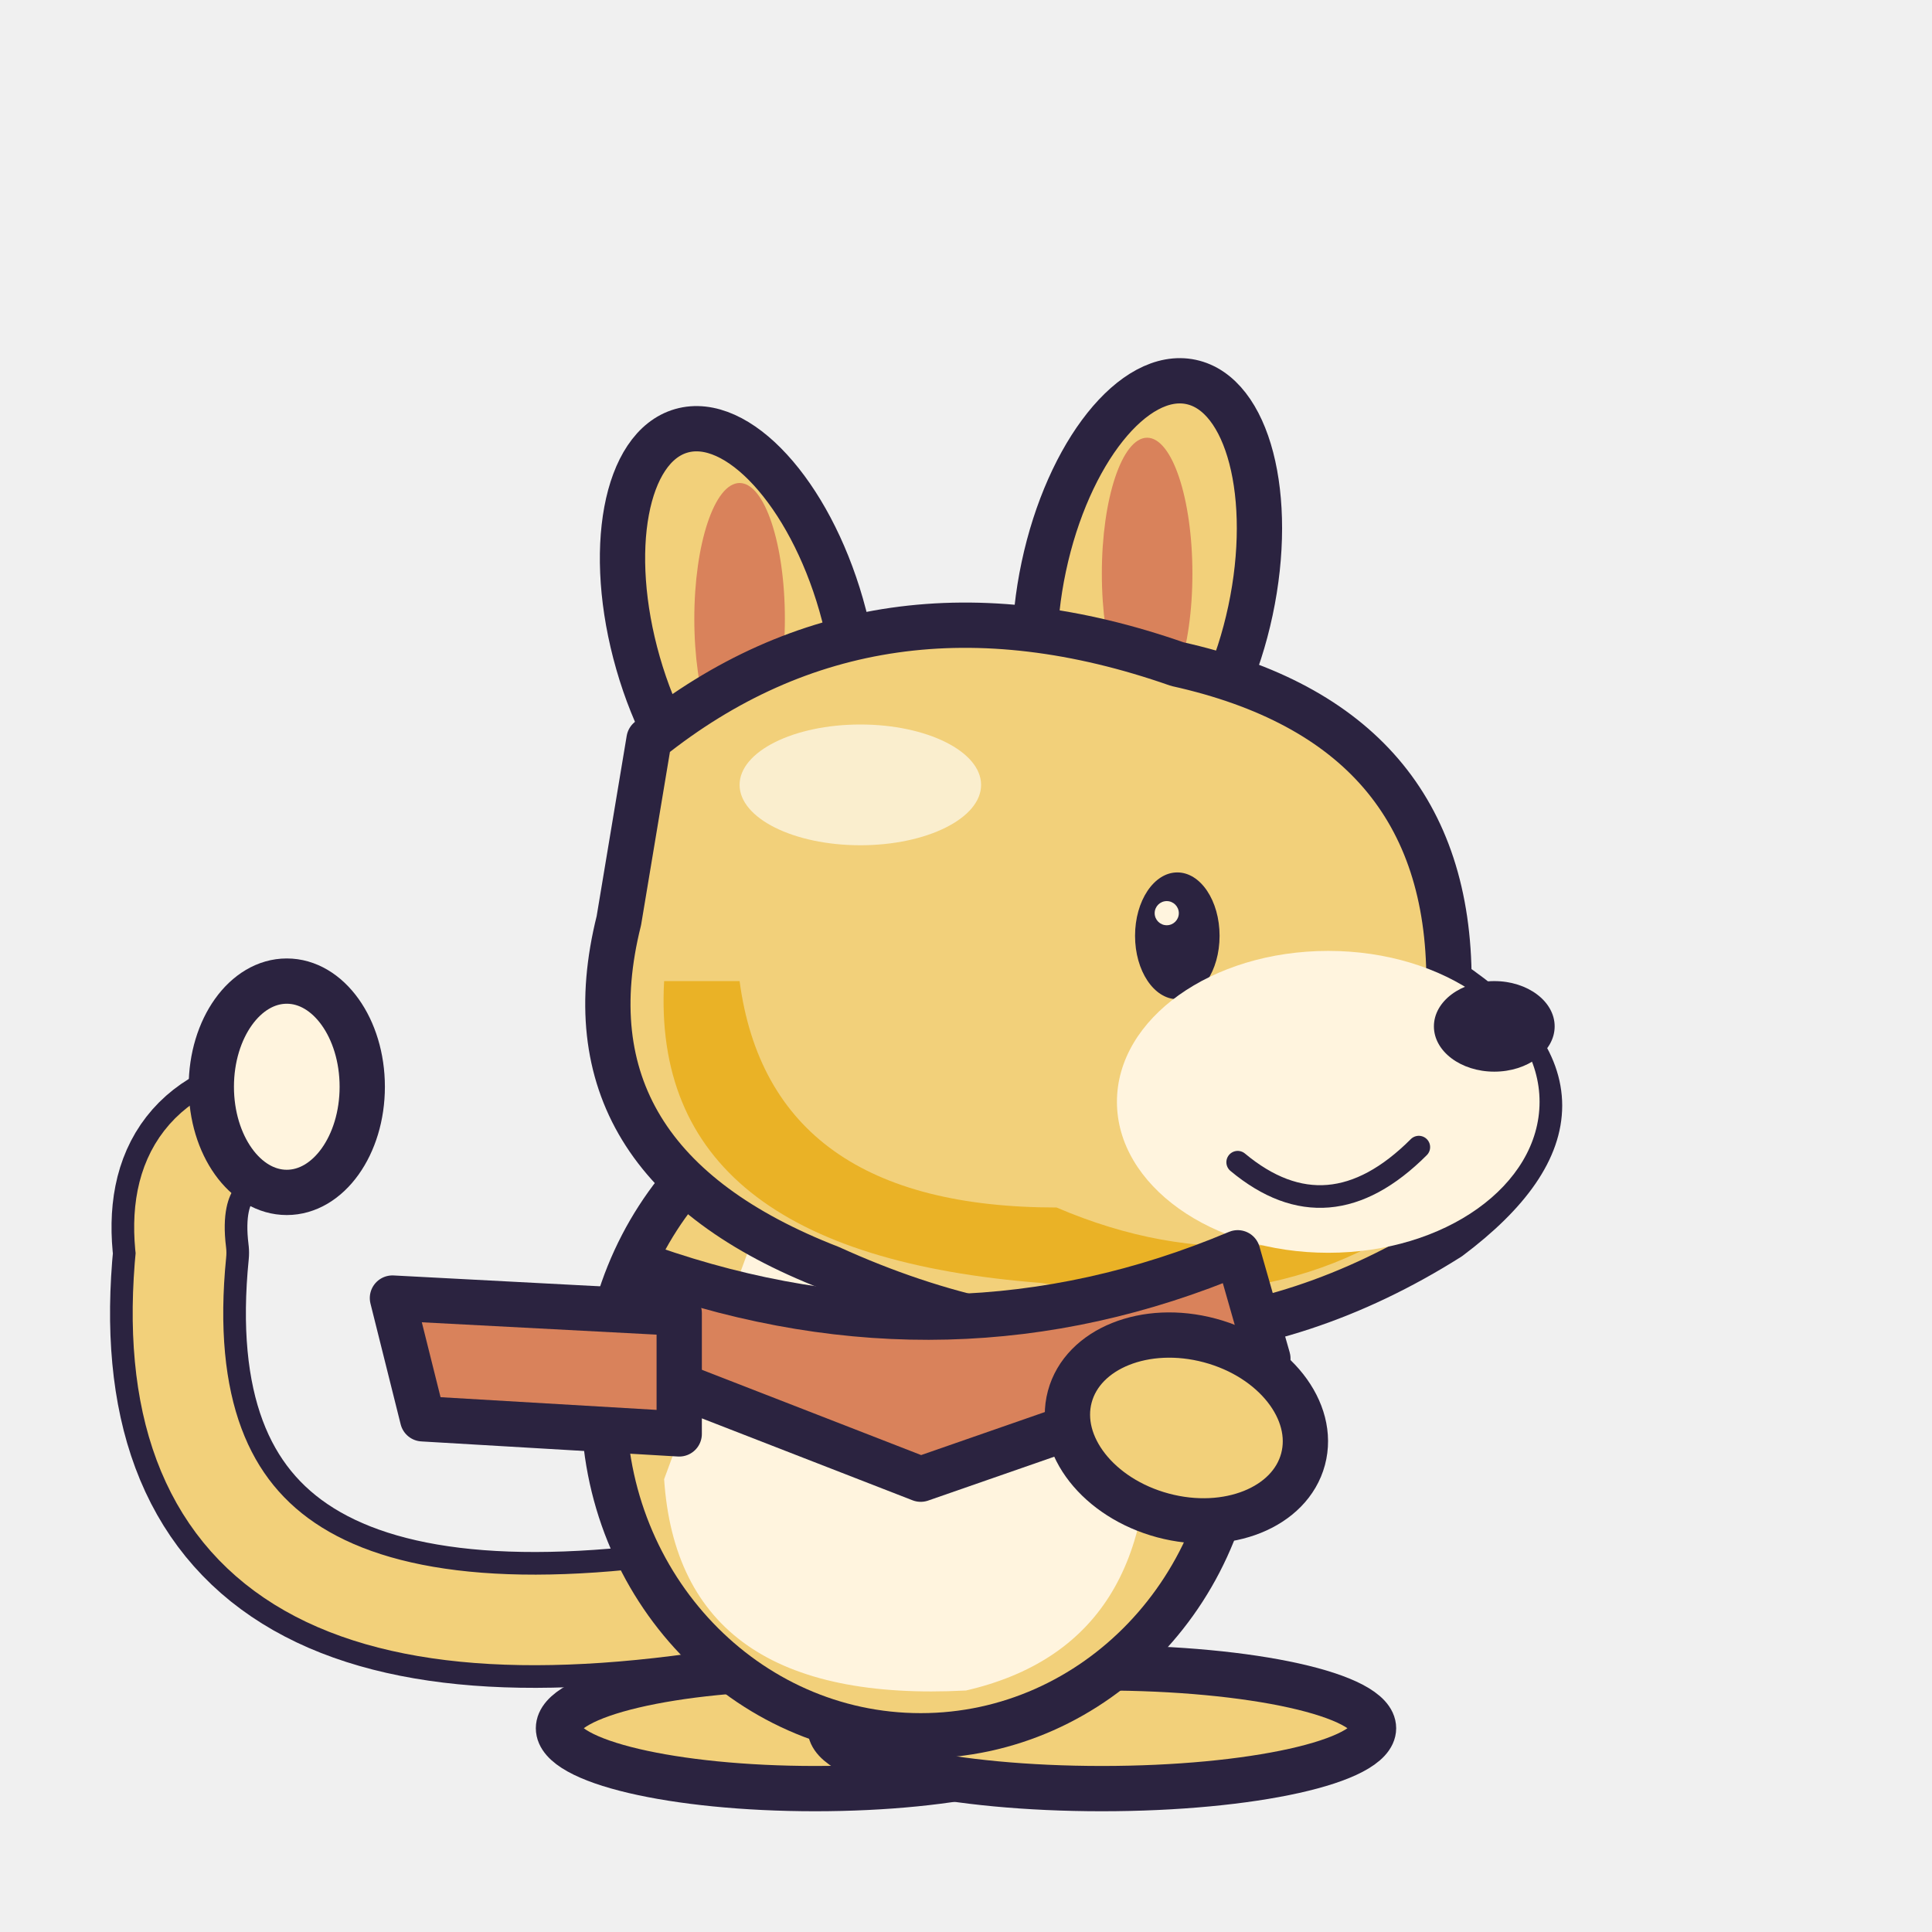
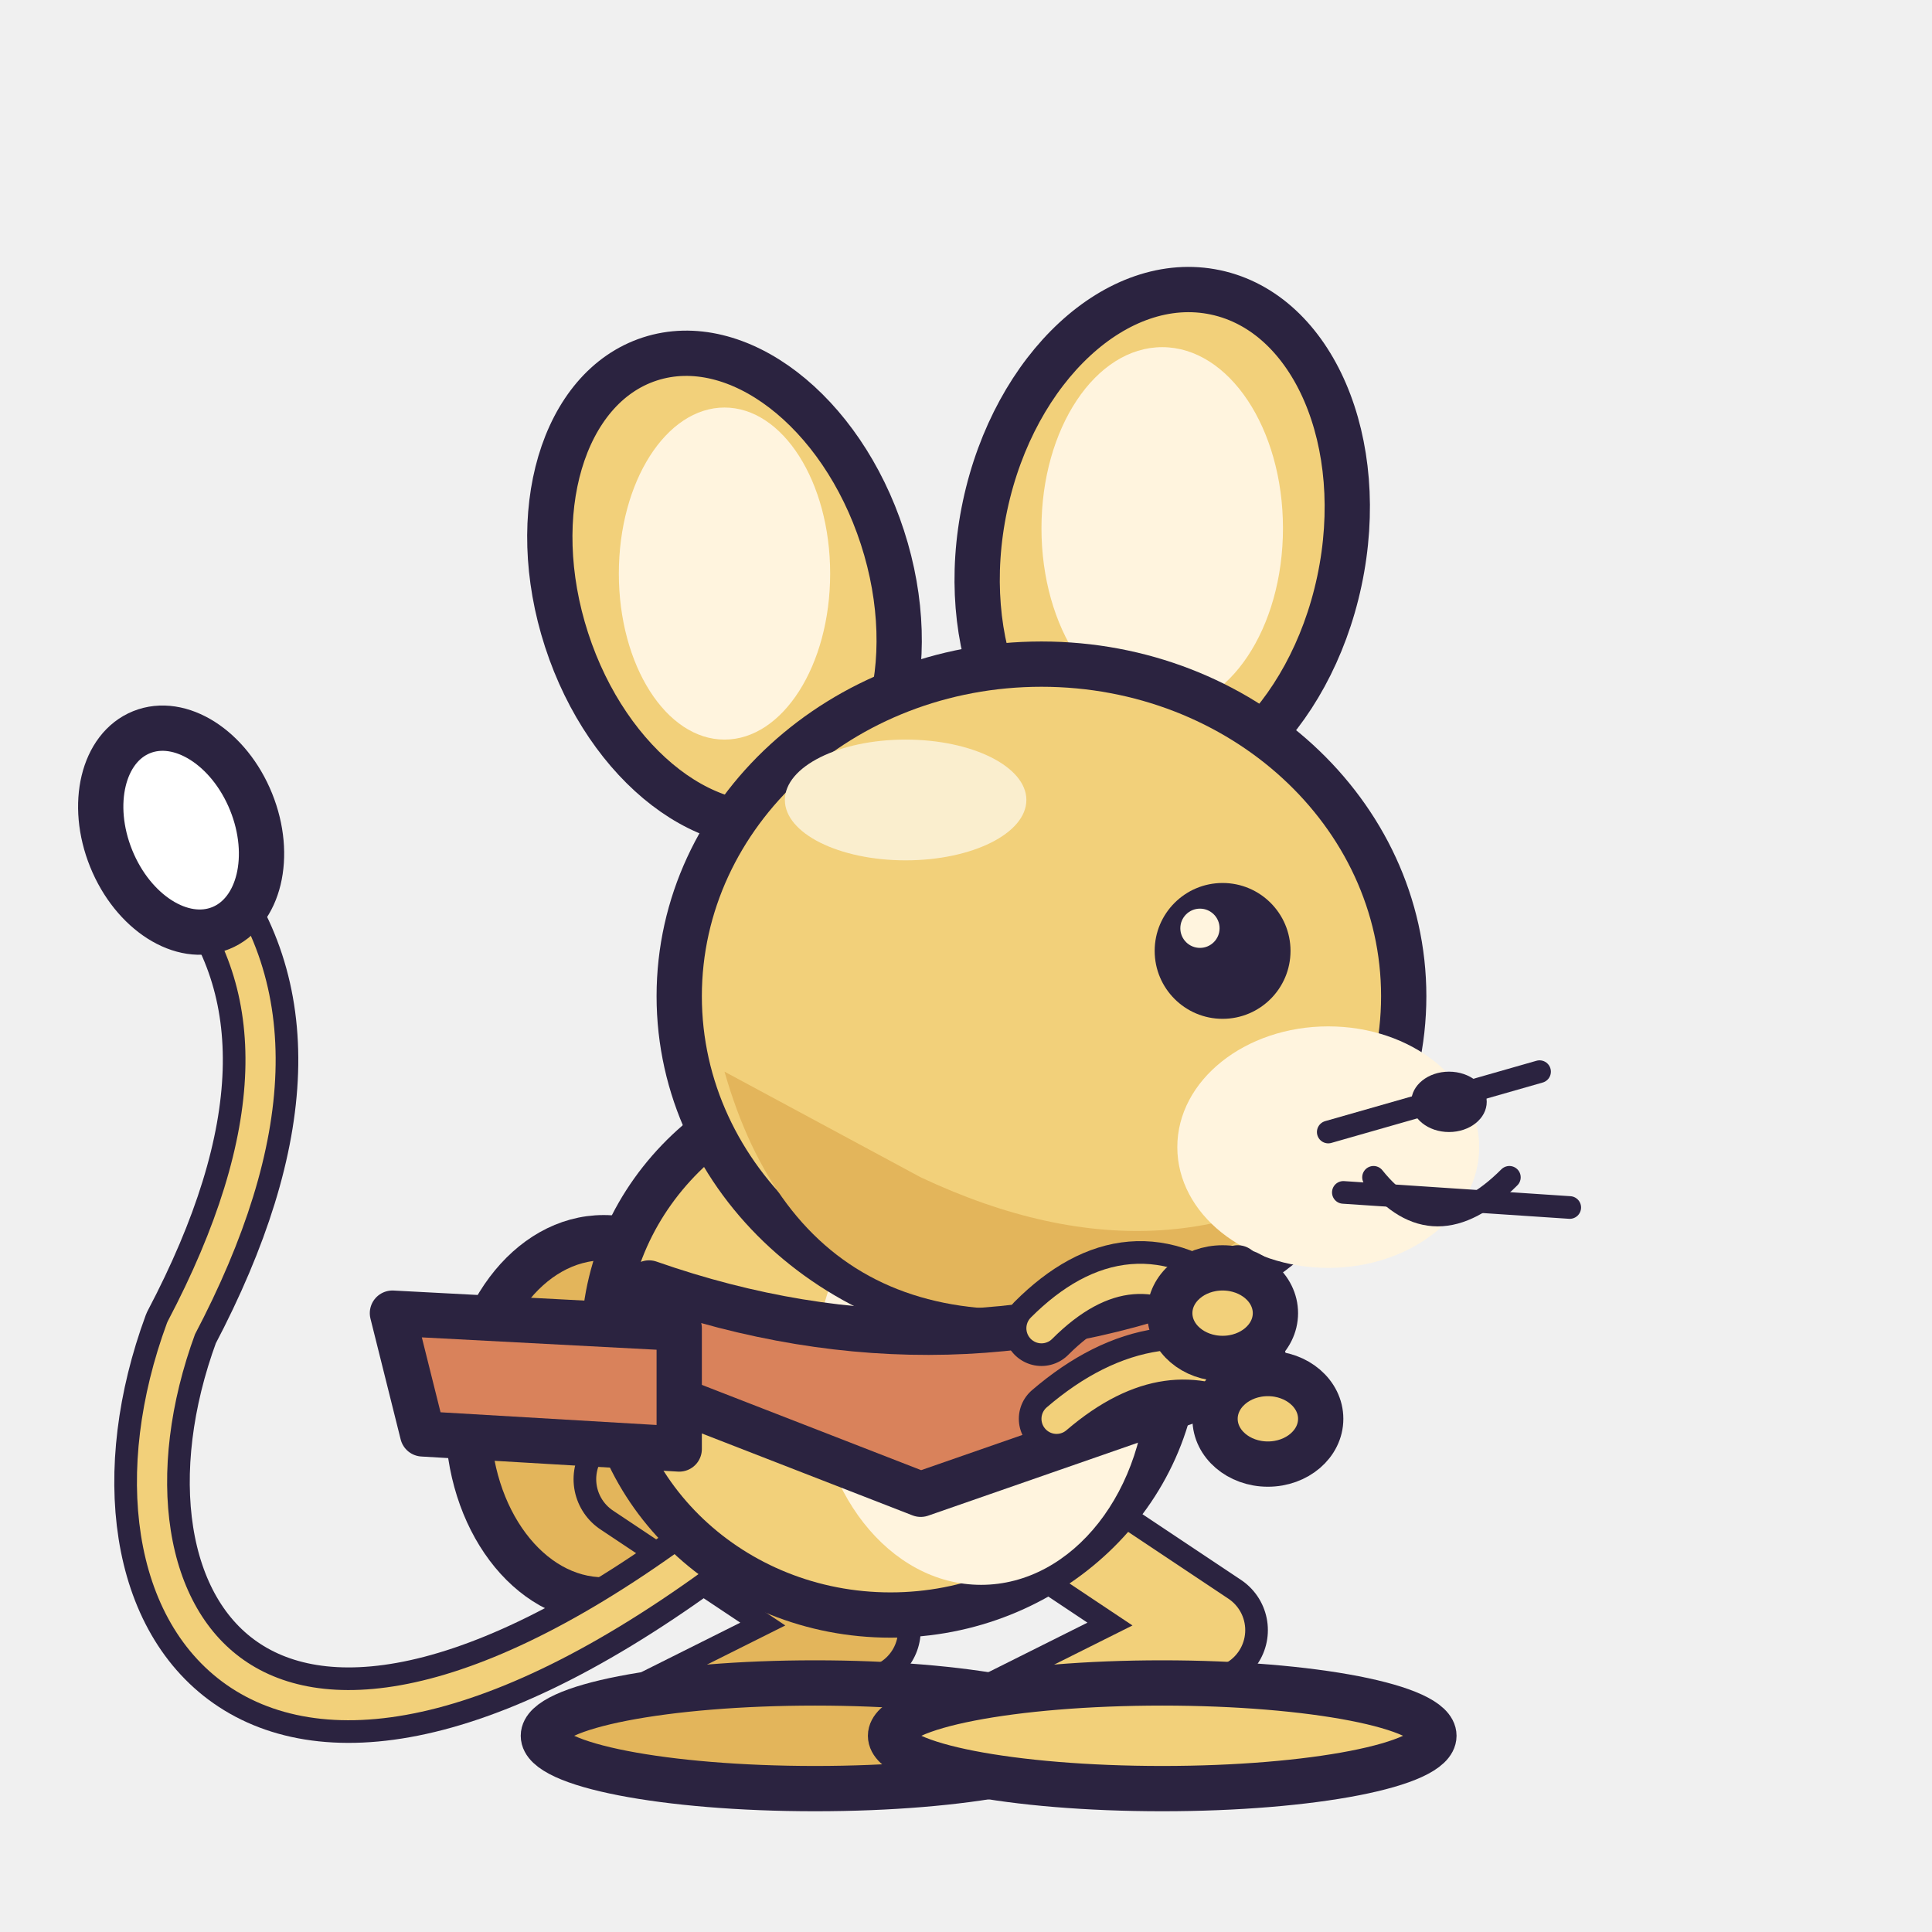
<svg xmlns="http://www.w3.org/2000/svg" version="1.1" viewBox="0 0 128 128" fill="none" stroke="#2B2340" stroke-width="3" stroke-linecap="round" stroke-linejoin="round">
  <g id="feet">
-     <ellipse cx="54" cy="114.5" rx="17" ry="4" fill="#F2D07A" />
-     <ellipse cx="73" cy="114.5" rx="18" ry="4" fill="#F2D07A" />
+     <g transform="translate(0 0)">
+       <ellipse cx="40" cy="94" rx="9" ry="12" fill="#E3B55B" />
+       <path d="M42 98L57 108L43 115" fill="none" stroke="#2B2340" stroke-width="8" />
+       <path d="M42 98L57 108L43 115" fill="none" stroke="#E3B55B" stroke-width="5" />
+       <ellipse cx="54" cy="115" rx="18" ry="3.5" fill="#E3B55B" />
+       <ellipse cx="63" cy="94" rx="10" ry="12" fill="#F2D07A" />
+       <path d="M65 98L80 108L66 115" fill="none" stroke="#2B2340" stroke-width="8" />
+       <path d="M65 98L80 108L66 115" fill="none" stroke="#F2D07A" stroke-width="5" />
+       <ellipse cx="77" cy="115" rx="18" ry="3.5" fill="#F2D07A" />
+     </g>
  </g>
-   <g id="pose" transform="translate(0 0)">
+   <g id="pose" transform="translate(0 1)">
    <g id="tail">
-       <path d="M49 106Q9 113 12 83Q11 75 19 74" fill="none" stroke="#2B2340" stroke-width="9" />
-       <path d="M49 106Q9 113 12 83Q11 75 19 74" fill="none" stroke="#F2D07A" stroke-width="6" />
-       <ellipse cx="19" cy="72" rx="5" ry="7" fill="#FFF4DE" />
+       <path d="M49 100C17 125 5 106 12 87Q22 68 13 57" fill="none" stroke="#2B2340" stroke-width="5" />
+       <path d="M49 100C17 125 5 106 12 87Q22 68 13 57" fill="none" stroke="#F2D07A" stroke-width="2" />
+       <ellipse cx="12" cy="54" rx="5" ry="7" fill="#FFFFFF" transform="rotate(-22 12 54)" />
    </g>
    <g id="body">
-       <ellipse cx="61" cy="93" rx="21" ry="22" fill="#F2D07A" />
-       <path d="M51 79Q70 76 76 93Q77 109 64 112Q45 113 44 98Z" fill="#FFF4DE" stroke="none" />
+       <ellipse cx="59" cy="88" rx="19" ry="18" fill="#F2D07A" />
+       <ellipse cx="65" cy="90" rx="11" ry="14" fill="#FFF4DE" stroke="none" />
    </g>
    <g id="head">
-       <ellipse cx="49" cy="42" rx="7" ry="14" fill="#F2D07A" transform="rotate(-16 49 42)" />
-       <ellipse cx="76" cy="39" rx="7" ry="14" fill="#F2D07A" transform="rotate(12 76 39)" />
-       <ellipse cx="49" cy="41" rx="3" ry="9" fill="#D9825B" stroke="none" />
-       <ellipse cx="76" cy="38" rx="3" ry="9" fill="#D9825B" stroke="none" />
-       <path d="M43 49Q58 37 78 44Q96 48 96 65Q108 73 96 82Q77 94 55 84Q37 77 41 61Z" fill="#F2D07A" />
-       <path d="M44 65Q43 83 69 85Q87 88 97 78Q84 86 70 80Q51 80 49 65Z" fill="#EAB226" stroke="none" />
-       <ellipse cx="57" cy="52" rx="8" ry="4" fill="#FAEECE" stroke="none" />
-       <ellipse cx="78" cy="62" rx="2.8" ry="4.2" fill="#2B2340" stroke="none" />
-       <ellipse cx="77.3" cy="60.5" rx="0.8" ry="0.8" fill="#FFF4DE" stroke="none" />
-       <ellipse cx="88" cy="73" rx="14" ry="10" fill="#FFF4DE" stroke="none" />
-       <ellipse cx="99" cy="68" rx="4" ry="3" fill="#2B2340" stroke="none" />
-       <path d="M82 77Q88 82 94 76" fill="none" stroke="#2B2340" stroke-width="1.5" />
+       <ellipse cx="48" cy="38" rx="11" ry="16" fill="#F2D07A" transform="rotate(-18 48 38)" />
+       <ellipse cx="77" cy="35" rx="12" ry="17" fill="#F2D07A" transform="rotate(12 77 35)" />
+       <ellipse cx="48" cy="37" rx="7" ry="11" fill="#FFF4DE" stroke="none" />
+       <ellipse cx="77" cy="34" rx="8" ry="12" fill="#FFF4DE" stroke="none" />
+       <ellipse cx="69" cy="65" rx="24" ry="22" fill="#F2D07A" />
+       <path d="M48 70Q54 91 78 84L91 75Q78 85 61 77Z" fill="#E3B55B" stroke="none" />
+       <ellipse cx="60" cy="52" rx="8" ry="4" fill="#FAEECE" stroke="none" />
+       <ellipse cx="88" cy="75" rx="10" ry="8" fill="#FFF4DE" stroke="none" />
+       <ellipse cx="81" cy="62" rx="4.5" ry="4.5" fill="#2B2340" stroke="none" />
+       <ellipse cx="79.5" cy="60.5" rx="1.3" ry="1.3" fill="#FFF4DE" stroke="none" />
+       <ellipse cx="96" cy="72" rx="2.5" ry="2" fill="#2B2340" stroke="none" />
+       <path d="M91 77Q95 82 100 77" fill="none" stroke="#2B2340" stroke-width="1.5" />
+       <path d="M88 74L102 70M89 78L104 79" fill="none" stroke="#2B2340" stroke-width="1.5" />
    </g>
    <g id="clothing">
      <path d="M43 84Q63 91 82 83L84 90L61 98L43 91Z" fill="#D9825B" />
      <path d="M45 87L26 86L28 94L45 95Z" fill="#D9825B" />
    </g>
    <g id="headwear" />
-     <g id="arm" transform="rotate(15 77 89)">
-       <ellipse cx="80" cy="94" rx="8" ry="6" fill="#F2D07A" />
+     <g id="arm">
+       <path d="M69 87Q75 81 81 86M70 93Q77 87 84 91" fill="none" stroke="#2B2340" stroke-width="5" />
+       <path d="M69 87Q75 81 81 86M70 93Q77 87 84 91" fill="none" stroke="#F2D07A" stroke-width="2" />
+       <ellipse cx="81" cy="86" rx="3.5" ry="3" fill="#F2D07A" />
+       <ellipse cx="84" cy="93" rx="3.5" ry="3" fill="#F2D07A" />
    </g>
  </g>
</svg>
